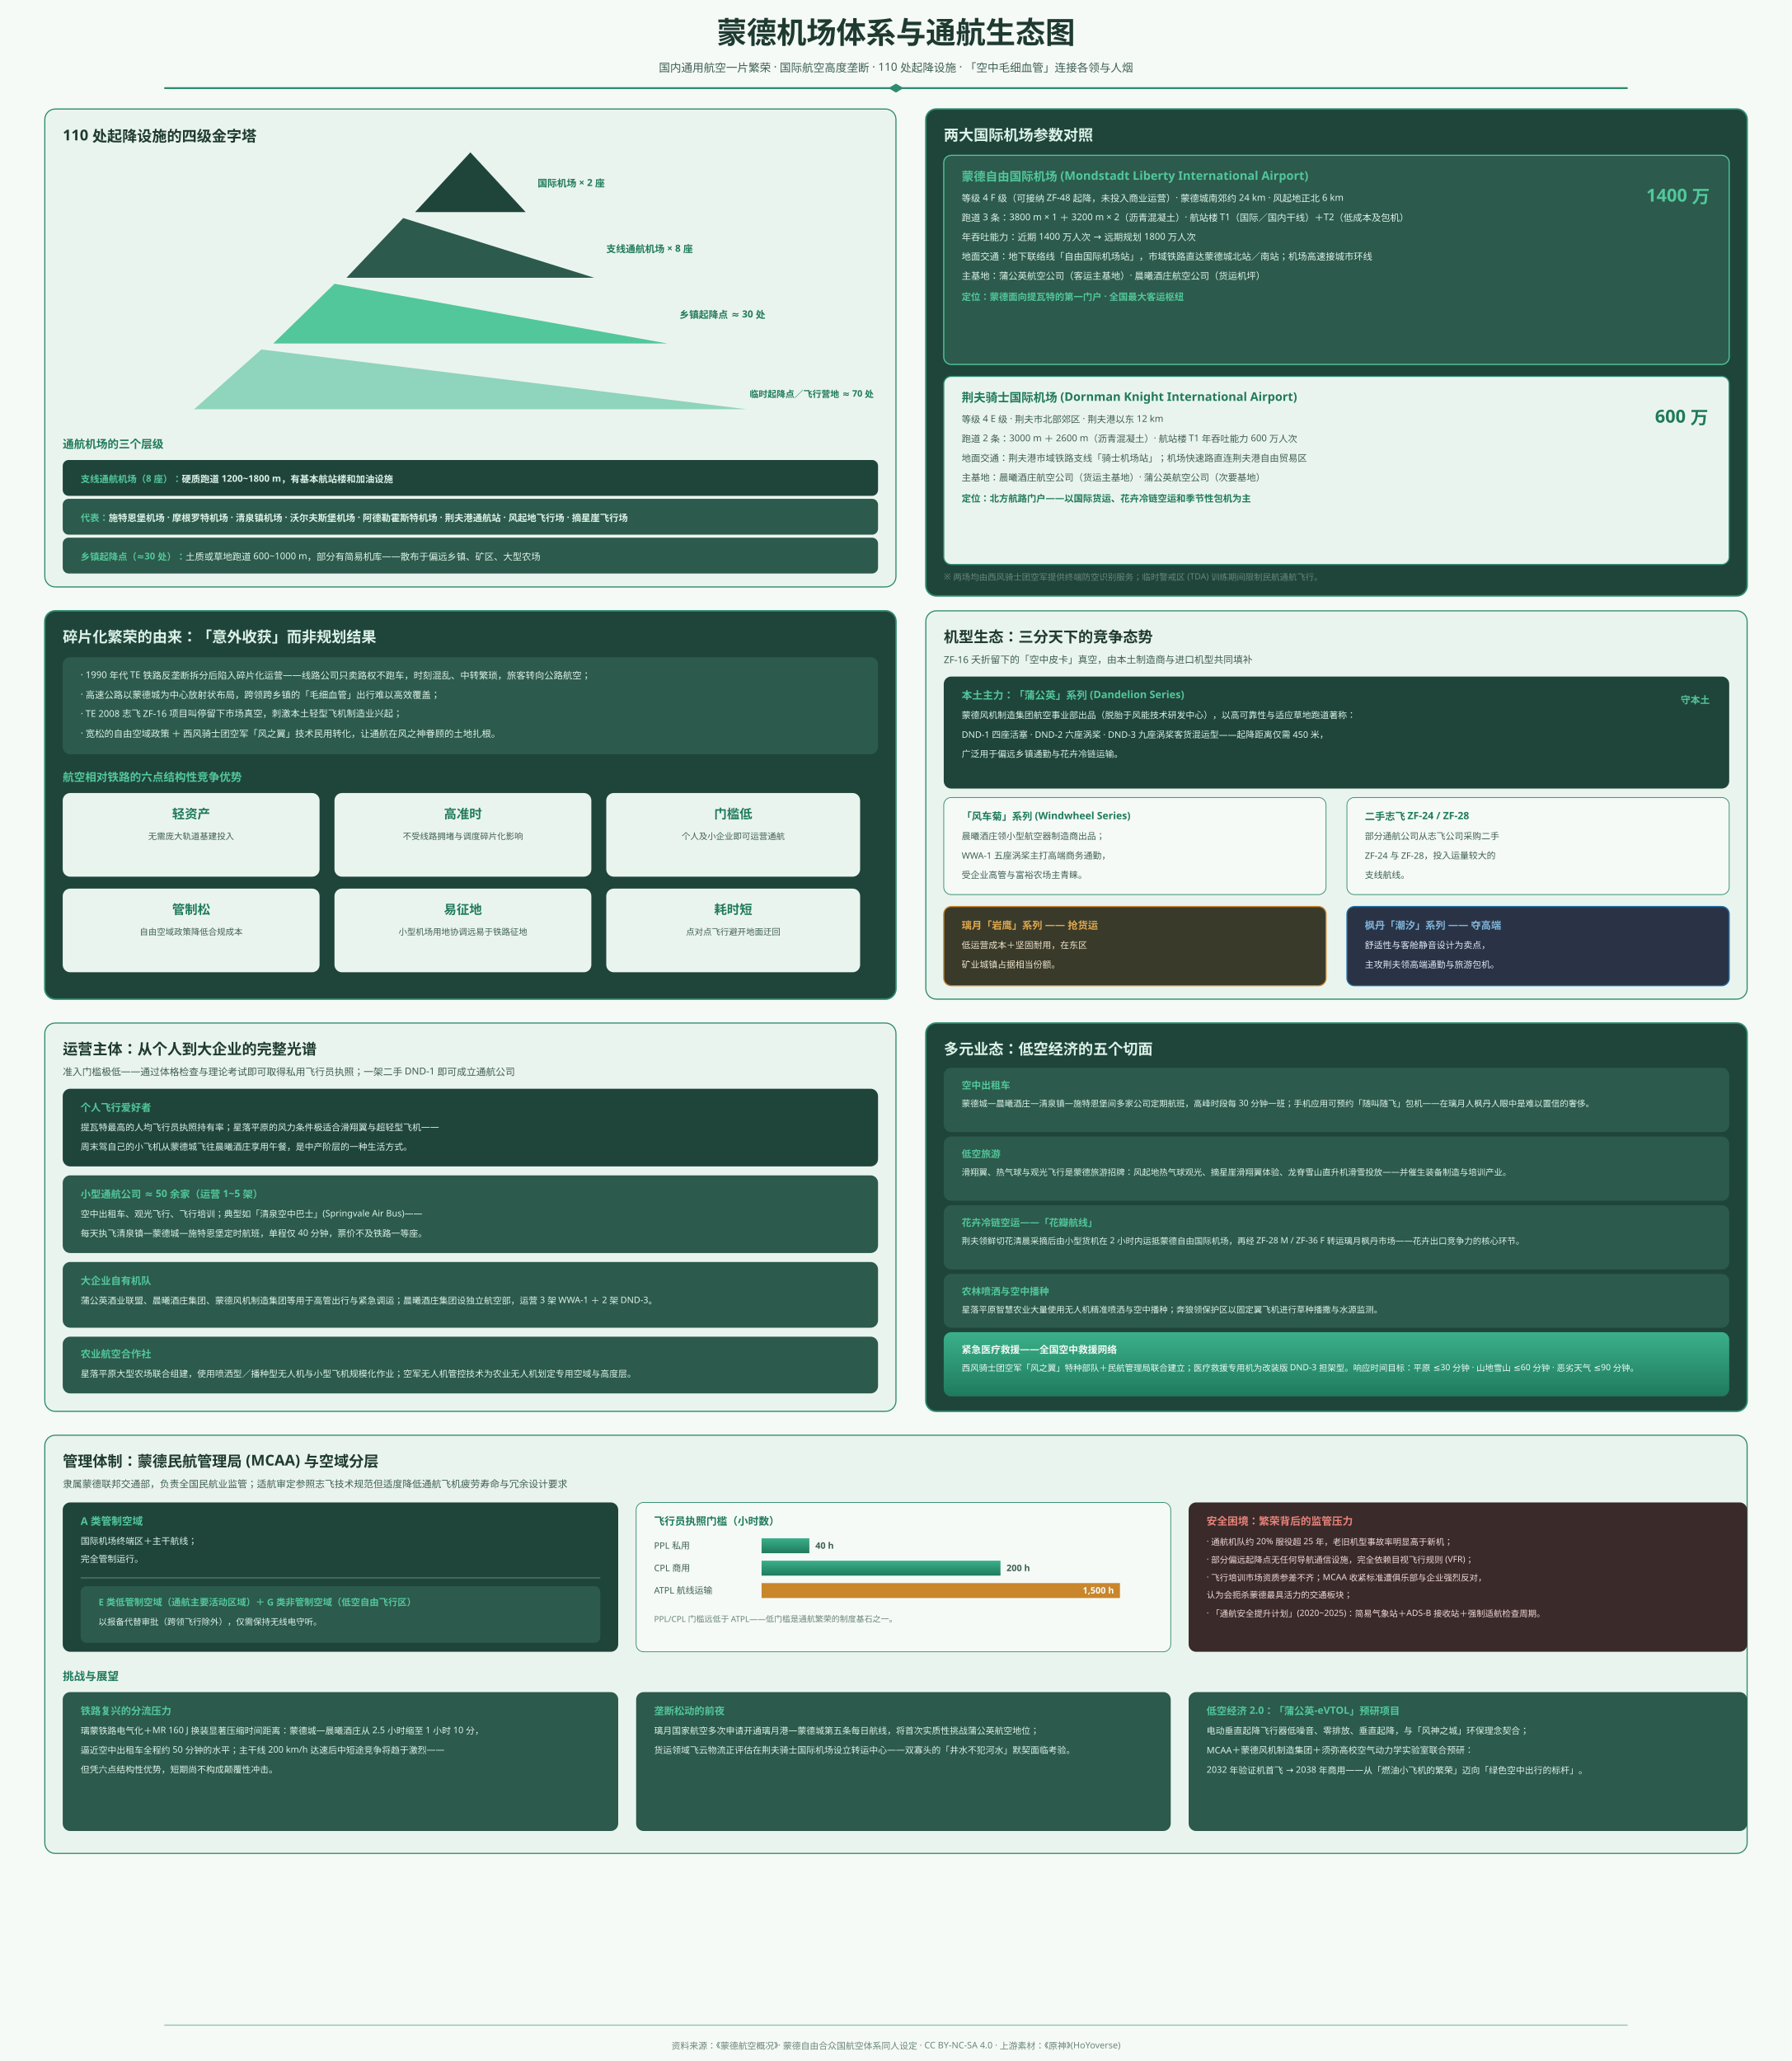
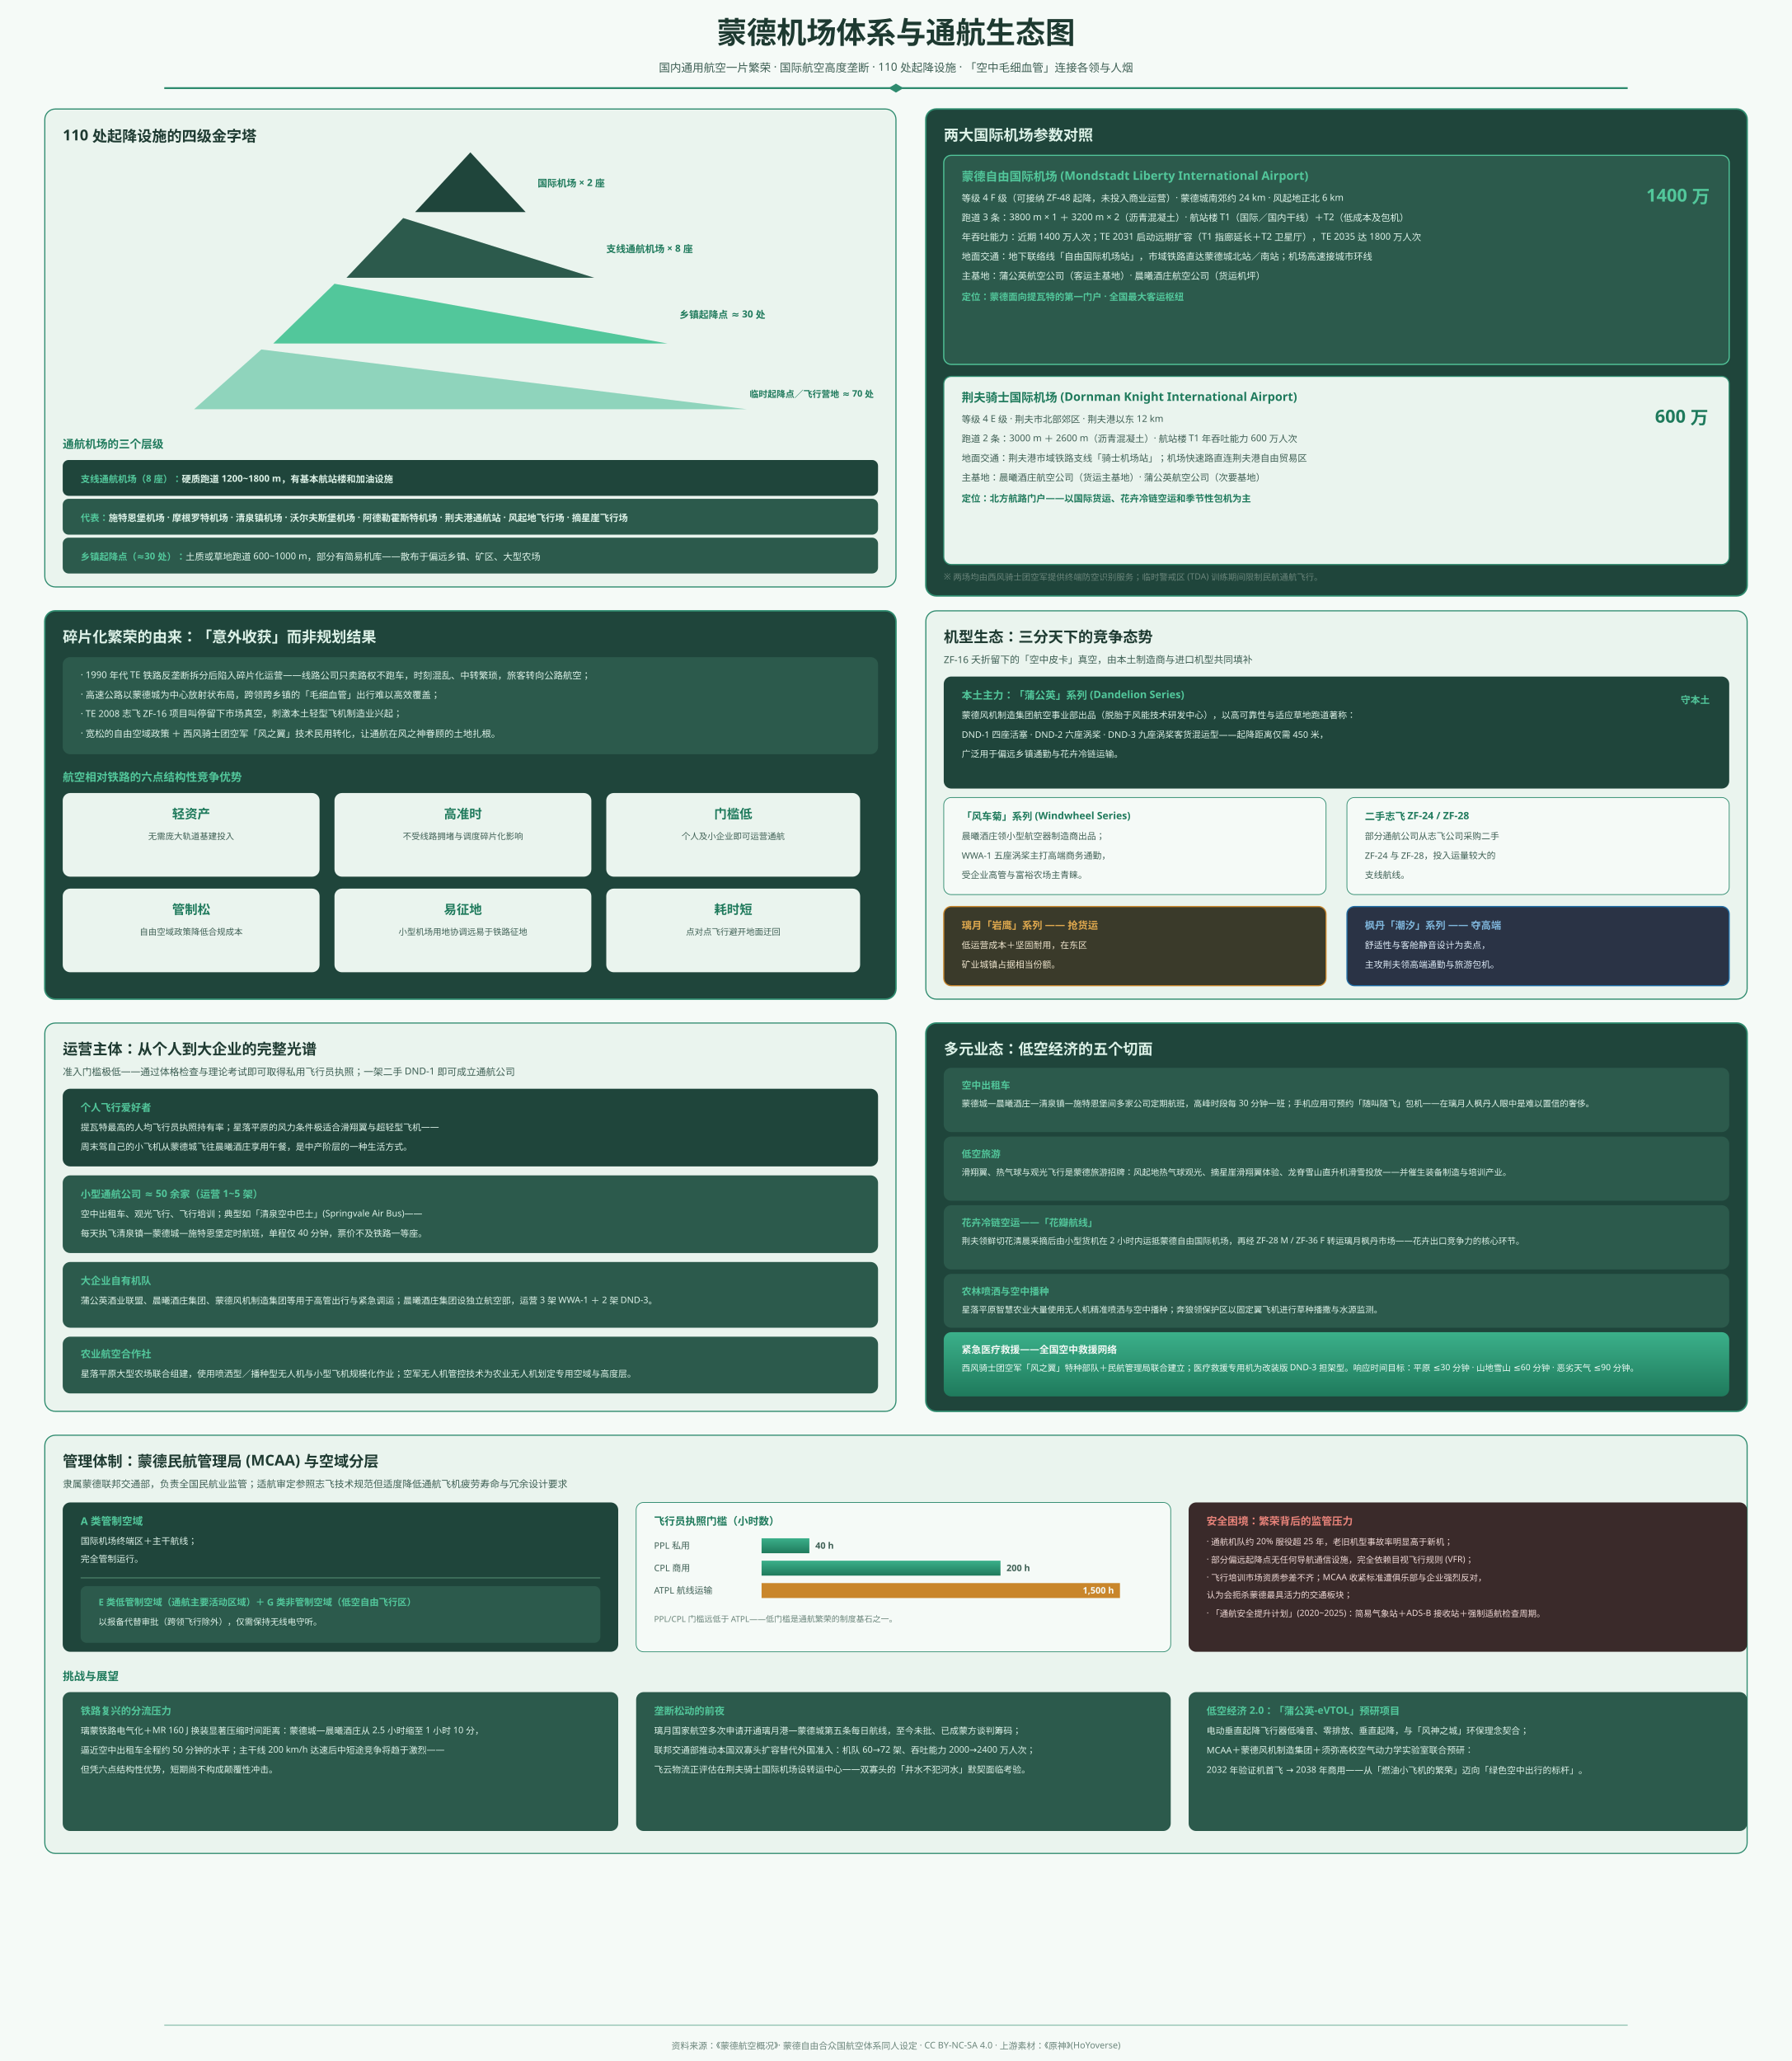
<svg xmlns="http://www.w3.org/2000/svg" viewBox="0 0 2400 2760" font-family="'Microsoft YaHei','PingFang SC','Noto Sans SC',sans-serif">
  <defs>
    <linearGradient id="anemoTop" x1="0" y1="0" x2="0" y2="1">
      <stop offset="0" stop-color="#3BB08A" />
      <stop offset="1" stop-color="#1F7A5C" />
    </linearGradient>
    <marker id="arrowG" viewBox="0 0 10 10" refX="9" refY="5" markerWidth="7" markerHeight="7" orient="auto-start-reverse">
      <path d="M 0 1 L 9 5 L 0 9 Z" fill="#2E8B6E" />
    </marker>
  </defs>
  <rect width="2400" height="2760" fill="#F5FAF7" />
  <text x="1200" y="58" text-anchor="middle" font-size="40" font-weight="700" fill="#1E3A31">蒙德机场体系与通航生态图</text>
  <text x="1200" y="96" text-anchor="middle" font-size="15" fill="#3E5F54">国内通用航空一片繁荣 · 国际航空高度垄断 · 110 处起降设施 · 「空中毛细血管」连接各领与人烟</text>
  <line x1="220" y1="118" x2="2180" y2="118" stroke="#2E8B6E" stroke-width="2.5" />
  <polygon points="1200,112 1210,118 1200,124 1190,118" fill="#2E8B6E" />
  <g>
    <rect x="60" y="146" width="1140" height="640" rx="14" fill="#EAF4EE" stroke="#2E8B6E" stroke-width="1.5" />
    <text x="84" y="188" font-size="20" font-weight="700" fill="#1E3A31">110 处起降设施的四级金字塔</text>
    <polygon points="630,204 556,284 704,284" fill="#1F453B" />
    <text x="720" y="250" font-size="13" font-weight="700" fill="#1F7A5C">国际机场 × 2 座</text>
    <polygon points="540,292 464,372 796,372" fill="#2C5A4C" />
    <text x="812" y="338" font-size="13" font-weight="700" fill="#1F7A5C">支线通航机场 × 8 座</text>
    <polygon points="448,380 366,460 894,460" fill="#52C79B" />
    <text x="910" y="426" font-size="13" font-weight="700" fill="#1F7A5C">乡镇起降点 ≈ 30 处</text>
    <polygon points="350,468 260,548 1000,548" fill="#8FD4BC" />
    <text x="1004" y="532" font-size="12" font-weight="700" fill="#1F7A5C">临时起降点／飞行营地 ≈ 70 处</text>
    <text x="84" y="600" font-size="15" font-weight="700" fill="#1F7A5C">通航机场的三个层级</text>
    <rect x="84" y="616" width="1092" height="48" rx="8" fill="#1F453B" />
    <text x="108" y="646" font-size="12.5" font-weight="700" fill="#DDF2E8">
      <tspan fill="#52C79B">支线通航机场（8 座）：</tspan>硬质跑道 1200~1800 m，有基本航站楼和加油设施</text>
    <rect x="84" y="668" width="1092" height="48" rx="8" fill="#2C5A4C" />
    <text x="108" y="698" font-size="12.5" font-weight="700" fill="#DDF2E8">
      <tspan fill="#52C79B">代表：</tspan>施特恩堡机场 · 摩根罗特机场 · 清泉镇机场 · 沃尔夫斯堡机场 · 阿德勒霍斯特机场 · 荆夫港通航站 · 风起地飞行场 · 摘星崖飞行场</text>
    <rect x="84" y="720" width="1092" height="48" rx="8" fill="#2C5A4C" />
    <text x="108" y="750" font-size="12.5" fill="#DDF2E8">
      <tspan font-weight="700" fill="#52C79B">乡镇起降点（≈30 处）：</tspan>土质或草地跑道 600~1000 m，部分有简易机库——散布于偏远乡镇、矿区、大型农场</text>
  </g>
  <g>
    <rect x="1240" y="146" width="1100" height="652" rx="14" fill="#1F453B" stroke="#2E8B6E" stroke-width="2" />
    <text x="1264" y="188" font-size="20" font-weight="700" fill="#DDF2E8">两大国际机场参数对照</text>
    <rect x="1264" y="208" width="1052" height="280" rx="10" fill="#2C5A4C" stroke="#52C79B" stroke-width="1.5" />
    <text x="1288" y="242" font-size="16" font-weight="700" fill="#52C79B">蒙德自由国际机场 (Mondstadt Liberty International Airport)</text>
    <text x="1288" y="270" font-size="12.5" fill="#DDF2E8">等级 4 F 级（可接纳 ZF-48 起降，未投入商业运营）· 蒙德城南郊约 24 km · 风起地正北 6 km</text>
    <text x="1288" y="296" font-size="12.5" fill="#DDF2E8">跑道 3 条：3800 m × 1 ＋ 3200 m × 2（沥青混凝土）· 航站楼 T1（国际／国内干线）＋T2（低成本及包机）</text>
-     <text x="1288" y="322" font-size="12.5" fill="#DDF2E8">年吞吐能力：近期 1400 万人次 → 远期规划 1800 万人次</text>
+     <text x="1288" y="322" font-size="12.5" fill="#DDF2E8">年吞吐能力：近期 1400 万人次；TE 2031 启动远期扩容（T1 指廊延长＋T2 卫星厅），TE 2035 达 1800 万人次</text>
    <text x="1288" y="348" font-size="12.5" fill="#DDF2E8">地面交通：地下联络线「自由国际机场站」，市域铁路直达蒙德城北站／南站；机场高速接城市环线</text>
    <text x="1288" y="374" font-size="12.5" fill="#DDF2E8">主基地：蒲公英航空公司（客运主基地）· 晨曦酒庄航空公司（货运机坪）</text>
    <text x="1288" y="402" font-size="12.5" font-weight="700" fill="#52C79B">定位：蒙德面向提瓦特的第一门户 · 全国最大客运枢纽</text>
    <text x="2290" y="270" text-anchor="end" font-size="24" font-weight="700" fill="#52C79B">1400 万</text>
    <rect x="1264" y="504" width="1052" height="252" rx="10" fill="#EAF4EE" stroke="#2E8B6E" stroke-width="1.5" />
    <text x="1288" y="538" font-size="16" font-weight="700" fill="#1F7A5C">荆夫骑士国际机场 (Dornman Knight International Airport)</text>
    <text x="1288" y="566" font-size="12.5" fill="#3E5F54">等级 4 E 级 · 荆夫市北部郊区 · 荆夫港以东 12 km</text>
    <text x="1288" y="592" font-size="12.5" fill="#3E5F54">跑道 2 条：3000 m ＋ 2600 m（沥青混凝土）· 航站楼 T1 年吞吐能力 600 万人次</text>
    <text x="1288" y="618" font-size="12.5" fill="#3E5F54">地面交通：荆夫港市域铁路支线「骑士机场站」；机场快速路直连荆夫港自由贸易区</text>
    <text x="1288" y="644" font-size="12.5" fill="#3E5F54">主基地：晨曦酒庄航空公司（货运主基地）· 蒲公英航空公司（次要基地）</text>
    <text x="1288" y="672" font-size="12.5" font-weight="700" fill="#1F7A5C">定位：北方航路门户——以国际货运、花卉冷链空运和季节性包机为主</text>
    <text x="2288" y="566" text-anchor="end" font-size="24" font-weight="700" fill="#1F7A5C">600 万</text>
    <text x="1264" y="776" font-size="11.5" fill="#6B857B">※ 两场均由西风骑士团空军提供终端防空识别服务；临时警戒区 (TDA) 训练期间限制民航通航飞行。</text>
  </g>
  <g>
    <rect x="60" y="818" width="1140" height="520" rx="14" fill="#1F453B" stroke="#2E8B6E" stroke-width="2" />
    <text x="84" y="860" font-size="20" font-weight="700" fill="#DDF2E8">碎片化繁荣的由来：「意外收获」而非规划结果</text>
    <rect x="84" y="880" width="1092" height="130" rx="10" fill="#2C5A4C" />
    <text x="108" y="908" font-size="12.5" fill="#DDF2E8">· 1990 年代 TE 铁路反垄断拆分后陷入碎片化运营——线路公司只卖路权不跑车，时刻混乱、中转繁琐，旅客转向公路航空；</text>
    <text x="108" y="934" font-size="12.5" fill="#DDF2E8">· 高速公路以蒙德城为中心放射状布局，跨领跨乡镇的「毛细血管」出行难以高效覆盖；</text>
    <text x="108" y="960" font-size="12.5" fill="#DDF2E8">· TE 2008 志飞 ZF-16 项目叫停留下市场真空，刺激本土轻型飞机制造业兴起；</text>
    <text x="108" y="986" font-size="12.5" fill="#DDF2E8">· 宽松的自由空域政策 ＋ 西风骑士团空军「风之翼」技术民用转化，让通航在风之神眷顾的土地扎根。</text>
    <text x="84" y="1046" font-size="15" font-weight="700" fill="#52C79B">航空相对铁路的六点结构性竞争优势</text>
    <rect x="84" y="1062" width="344" height="112" rx="10" fill="#EAF4EE" />
    <text x="256" y="1096" text-anchor="middle" font-size="17" font-weight="700" fill="#1F7A5C">轻资产</text>
    <text x="256" y="1124" text-anchor="middle" font-size="11.5" fill="#3E5F54">无需庞大轨道基建投入</text>
    <rect x="448" y="1062" width="344" height="112" rx="10" fill="#EAF4EE" />
    <text x="620" y="1096" text-anchor="middle" font-size="17" font-weight="700" fill="#1F7A5C">高准时</text>
    <text x="620" y="1124" text-anchor="middle" font-size="11.5" fill="#3E5F54">不受线路拥堵与调度碎片化影响</text>
    <rect x="812" y="1062" width="340" height="112" rx="10" fill="#EAF4EE" />
    <text x="982" y="1096" text-anchor="middle" font-size="17" font-weight="700" fill="#1F7A5C">门槛低</text>
    <text x="982" y="1124" text-anchor="middle" font-size="11.5" fill="#3E5F54">个人及小企业即可运营通航</text>
    <rect x="84" y="1190" width="344" height="112" rx="10" fill="#EAF4EE" />
    <text x="256" y="1224" text-anchor="middle" font-size="17" font-weight="700" fill="#1F7A5C">管制松</text>
    <text x="256" y="1252" text-anchor="middle" font-size="11.5" fill="#3E5F54">自由空域政策降低合规成本</text>
    <rect x="448" y="1190" width="344" height="112" rx="10" fill="#EAF4EE" />
    <text x="620" y="1224" text-anchor="middle" font-size="17" font-weight="700" fill="#1F7A5C">易征地</text>
    <text x="620" y="1252" text-anchor="middle" font-size="11.5" fill="#3E5F54">小型机场用地协调远易于铁路征地</text>
    <rect x="812" y="1190" width="340" height="112" rx="10" fill="#EAF4EE" />
    <text x="982" y="1224" text-anchor="middle" font-size="17" font-weight="700" fill="#1F7A5C">耗时短</text>
    <text x="982" y="1252" text-anchor="middle" font-size="11.5" fill="#3E5F54">点对点飞行避开地面迂回</text>
  </g>
  <g>
    <rect x="1240" y="818" width="1100" height="520" rx="14" fill="#EAF4EE" stroke="#2E8B6E" stroke-width="1.5" />
    <text x="1264" y="860" font-size="20" font-weight="700" fill="#1E3A31">机型生态：三分天下的竞争态势</text>
    <text x="1264" y="888" font-size="13" fill="#3E5F54">ZF-16 夭折留下的「空中皮卡」真空，由本土制造商与进口机型共同填补</text>
    <rect x="1264" y="906" width="1052" height="150" rx="10" fill="#1F453B" />
    <text x="1288" y="936" font-size="14" font-weight="700" fill="#52C79B">本土主力：「蒲公英」系列 (Dandelion Series)</text>
    <text x="1288" y="962" font-size="12" fill="#DDF2E8">蒙德风机制造集团航空事业部出品（脱胎于风能技术研发中心），以高可靠性与适应草地跑道著称：</text>
    <text x="1288" y="988" font-size="12" fill="#DDF2E8">DND-1 四座活塞 · DND-2 六座涡桨 · DND-3 九座涡桨客货混运型——起降距离仅需 450 米，</text>
    <text x="1288" y="1014" font-size="12" fill="#DDF2E8">广泛用于偏远乡镇通勤与花卉冷链运输。</text>
    <text x="2290" y="942" text-anchor="end" font-size="13" font-weight="700" fill="#52C79B">守本土</text>
    <rect x="1264" y="1068" width="512" height="130" rx="10" fill="#F5FAF7" stroke="#2E8B6E" />
    <text x="1288" y="1098" font-size="13.5" font-weight="700" fill="#1F7A5C">「风车菊」系列 (Windwheel Series)</text>
    <text x="1288" y="1124" font-size="12" fill="#3E5F54">晨曦酒庄领小型航空器制造商出品；</text>
    <text x="1288" y="1150" font-size="12" fill="#3E5F54">WWA-1 五座涡桨主打高端商务通勤，</text>
    <text x="1288" y="1176" font-size="12" fill="#3E5F54">受企业高管与富裕农场主青睐。</text>
    <rect x="1804" y="1068" width="512" height="130" rx="10" fill="#F5FAF7" stroke="#2E8B6E" />
    <text x="1828" y="1098" font-size="13.5" font-weight="700" fill="#1F7A5C">二手志飞 ZF-24 / ZF-28</text>
    <text x="1828" y="1124" font-size="12" fill="#3E5F54">部分通航公司从志飞公司采购二手</text>
    <text x="1828" y="1150" font-size="12" fill="#3E5F54">ZF-24 与 ZF-28，投入运量较大的</text>
    <text x="1828" y="1176" font-size="12" fill="#3E5F54">支线航线。</text>
    <rect x="1264" y="1214" width="512" height="106" rx="10" fill="#3A3A2A" stroke="#C9862B" stroke-width="1.5" />
    <text x="1288" y="1244" font-size="13.5" font-weight="700" fill="#E0A94E">璃月「岩鹰」系列 —— 抢货运</text>
    <text x="1288" y="1270" font-size="12" fill="#EDE3CC">低运营成本＋坚固耐用，在东区</text>
    <text x="1288" y="1296" font-size="12" fill="#EDE3CC">矿业城镇占据相当份额。</text>
    <rect x="1804" y="1214" width="512" height="106" rx="10" fill="#2A3345" stroke="#1F6FA8" stroke-width="1.5" />
    <text x="1828" y="1244" font-size="13.5" font-weight="700" fill="#7FB6DC">枫丹「潮汐」系列 —— 夺高端</text>
    <text x="1828" y="1270" font-size="12" fill="#DCE9F5">舒适性与客舱静音设计为卖点，</text>
    <text x="1828" y="1296" font-size="12" fill="#DCE9F5">主攻荆夫领高端通勤与旅游包机。</text>
  </g>
  <g>
    <rect x="60" y="1370" width="1140" height="520" rx="14" fill="#EAF4EE" stroke="#2E8B6E" stroke-width="1.5" />
    <text x="84" y="1412" font-size="20" font-weight="700" fill="#1E3A31">运营主体：从个人到大企业的完整光谱</text>
    <text x="84" y="1440" font-size="13" fill="#3E5F54">准入门槛极低——通过体格检查与理论考试即可取得私用飞行员执照；一架二手 DND-1 即可成立通航公司</text>
    <rect x="84" y="1458" width="1092" height="104" rx="10" fill="#1F453B" />
    <text x="108" y="1488" font-size="13.5" font-weight="700" fill="#52C79B">个人飞行爱好者</text>
    <text x="108" y="1514" font-size="12" fill="#DDF2E8">提瓦特最高的人均飞行员执照持有率；星落平原的风力条件极适合滑翔翼与超轻型飞机——</text>
    <text x="108" y="1540" font-size="12" fill="#DDF2E8">周末驾自己的小飞机从蒙德城飞往晨曦酒庄享用午餐，是中产阶层的一种生活方式。</text>
    <rect x="84" y="1574" width="1092" height="104" rx="10" fill="#2C5A4C" />
    <text x="108" y="1604" font-size="13.5" font-weight="700" fill="#52C79B">小型通航公司 ≈ 50 余家（运营 1~5 架）</text>
    <text x="108" y="1630" font-size="12" fill="#DDF2E8">空中出租车、观光飞行、飞行培训；典型如「清泉空中巴士」(Springvale Air Bus)——</text>
    <text x="108" y="1656" font-size="12" fill="#DDF2E8">每天执飞清泉镇—蒙德城—施特恩堡定时航班，单程仅 40 分钟，票价不及铁路一等座。</text>
    <rect x="84" y="1690" width="1092" height="88 " rx="10" fill="#2C5A4C" />
    <text x="108" y="1720" font-size="13.5" font-weight="700" fill="#52C79B">大企业自有机队</text>
    <text x="108" y="1746" font-size="12" fill="#DDF2E8">蒲公英酒业联盟、晨曦酒庄集团、蒙德风机制造集团等用于高管出行与紧急调运；晨曦酒庄集团设独立航空部，运营 3 架 WWA-1 ＋ 2 架 DND-3。</text>
    <rect x="84" y="1790" width="1092" height="76" rx="10" fill="#2C5A4C" />
    <text x="108" y="1818" font-size="13.5" font-weight="700" fill="#52C79B">农业航空合作社</text>
    <text x="108" y="1844" font-size="12" fill="#DDF2E8">星落平原大型农场联合组建，使用喷洒型／播种型无人机与小型飞机规模化作业；空军无人机管控技术为农业无人机划定专用空域与高度层。</text>
  </g>
  <g>
    <rect x="1240" y="1370" width="1100" height="520" rx="14" fill="#1F453B" stroke="#2E8B6E" stroke-width="2" />
    <text x="1264" y="1412" font-size="20" font-weight="700" fill="#DDF2E8">多元业态：低空经济的五个切面</text>
    <rect x="1264" y="1430" width="1052" height="86" rx="10" fill="#2C5A4C" />
    <text x="1288" y="1458" font-size="13" font-weight="700" fill="#52C79B">空中出租车</text>
    <text x="1288" y="1482" font-size="11.5" fill="#DDF2E8">蒙德城—晨曦酒庄—清泉镇—施特恩堡间多家公司定期航班，高峰时段每 30 分钟一班；手机应用可预约「随叫随飞」包机——在璃月人枫丹人眼中是难以置信的奢侈。</text>
    <rect x="1264" y="1522" width="1052" height="86" rx="10" fill="#2C5A4C" />
    <text x="1288" y="1550" font-size="13" font-weight="700" fill="#52C79B">低空旅游</text>
    <text x="1288" y="1574" font-size="11.5" fill="#DDF2E8">滑翔翼、热气球与观光飞行是蒙德旅游招牌：风起地热气球观光、摘星崖滑翔翼体验、龙脊雪山直升机滑雪投放——并催生装备制造与培训产业。</text>
    <rect x="1264" y="1614" width="1052" height="86" rx="10" fill="#2C5A4C" />
    <text x="1288" y="1642" font-size="13" font-weight="700" fill="#52C79B">花卉冷链空运——「花瓣航线」</text>
    <text x="1288" y="1666" font-size="11.5" fill="#DDF2E8">荆夫领鲜切花清晨采摘后由小型货机在 2 小时内运抵蒙德自由国际机场，再经 ZF-28 M / ZF-36 F 转运璃月枫丹市场——花卉出口竞争力的核心环节。</text>
    <rect x="1264" y="1706" width="1052" height="72" rx="10" fill="#2C5A4C" />
    <text x="1288" y="1734" font-size="13" font-weight="700" fill="#52C79B">农林喷洒与空中播种</text>
    <text x="1288" y="1758" font-size="11.5" fill="#DDF2E8">星落平原智慧农业大量使用无人机精准喷洒与空中播种；奔狼领保护区以固定翼飞机进行草种播撒与水源监测。</text>
    <rect x="1264" y="1784" width="1052" height="86" rx="10" fill="url(#anemoTop)" />
    <text x="1288" y="1812" font-size="13" font-weight="700" fill="#F5FAF7">紧急医疗救援——全国空中救援网络</text>
    <text x="1288" y="1836" font-size="11.5" fill="#EFFBF6">西风骑士团空军「风之翼」特种部队＋民航管理局联合建立；医疗救援专用机为改装版 DND-3 担架型。响应时间目标：平原 ≤30 分钟 · 山地雪山 ≤60 分钟 · 恶劣天气 ≤90 分钟。</text>
  </g>
  <g>
    <rect x="60" y="1922" width="2280" height="560" rx="14" fill="#EAF4EE" stroke="#2E8B6E" stroke-width="1.5" />
    <text x="84" y="1964" font-size="20" font-weight="700" fill="#1E3A31">管理体制：蒙德民航管理局 (MCAA) 与空域分层</text>
    <text x="84" y="1992" font-size="13" fill="#3E5F54">隶属蒙德联邦交通部，负责全国民航业监管；适航审定参照志飞技术规范但适度降低通航飞机疲劳寿命与冗余设计要求</text>
    <rect x="84" y="2012" width="744" height="200" rx="10" fill="#1F453B" />
    <text x="108" y="2042" font-size="14" font-weight="700" fill="#52C79B">A 类管制空域</text>
    <text x="108" y="2068" font-size="12" fill="#DDF2E8">国际机场终端区＋主干航线；</text>
    <text x="108" y="2092" font-size="12" fill="#DDF2E8">完全管制运行。</text>
    <rect x="108" y="2112" width="696" height="2" fill="#3E6E5C" />
    <rect x="108" y="2124" width="696" height="76" rx="8" fill="#2C5A4C" />
    <text x="132" y="2150" font-size="12.5" font-weight="700" fill="#52C79B">E 类低管制空域（通航主要活动区域）＋ G 类非管制空域（低空自由飞行区）</text>
    <text x="132" y="2176" font-size="11.5" fill="#DDF2E8">以报备代替审批（跨领飞行除外），仅需保持无线电守听。</text>
    <rect x="852" y="2012" width="716" height="200" rx="10" fill="#F5FAF7" stroke="#2E8B6E" />
    <text x="876" y="2042" font-size="14" font-weight="700" fill="#1F7A5C">飞行员执照门槛（小时数）</text>
    <g font-size="12" fill="#3E5F54">
      <text x="876" y="2074">PPL 私用</text>
      <rect x="1020" y="2060" width="64" height="20" fill="url(#anemoTop)" />
      <text x="1092" y="2074" font-weight="700">40 h</text>
      <text x="876" y="2104">CPL 商用</text>
      <rect x="1020" y="2090" width="320" height="20" fill="url(#anemoTop)" />
      <text x="1348" y="2104" font-weight="700">200 h</text>
      <text x="876" y="2134">ATPL 航线运输</text>
      <rect x="1020" y="2120" width="480" height="20" fill="#C9862B" />
      <text x="1492" y="2134" text-anchor="end" font-weight="700" fill="#F5FAF7">1,500 h</text>
    </g>
    <text x="876" y="2172" font-size="11" fill="#6B857B">PPL/CPL 门槛远低于 ATPL——低门槛是通航繁荣的制度基石之一。</text>
    <rect x="1592" y="2012" width="748" height="200" rx="10" fill="#3A2A2A" />
    <text x="1616" y="2042" font-size="14" font-weight="700" fill="#E8837A">安全困境：繁荣背后的监管压力</text>
    <text x="1616" y="2068" font-size="11.5" fill="#F0D9D6">· 通航机队约 20% 服役超 25 年，老旧机型事故率明显高于新机；</text>
    <text x="1616" y="2092" font-size="11.5" fill="#F0D9D6">· 部分偏远起降点无任何导航通信设施，完全依赖目视飞行规则 (VFR)；</text>
    <text x="1616" y="2116" font-size="11.5" fill="#F0D9D6">· 飞行培训市场资质参差不齐；MCAA 收紧标准遭俱乐部与企业强烈反对，</text>
    <text x="1616" y="2140" font-size="11.5" fill="#F0D9D6">  认为会扼杀蒙德最具活力的交通板块；</text>
    <text x="1616" y="2164" font-size="11.5" fill="#F0D9D6">· 「通航安全提升计划」(2020~2025)：简易气象站＋ADS-B 接收站＋强制适航检查周期。</text>
    <text x="84" y="2250" font-size="15" font-weight="700" fill="#1F7A5C">挑战与展望</text>
    <rect x="84" y="2266" width="744" height="186" rx="10" fill="#2C5A4C" />
    <text x="108" y="2296" font-size="13.5" font-weight="700" fill="#52C79B">铁路复兴的分流压力</text>
    <text x="108" y="2322" font-size="12" fill="#DDF2E8">璃蒙铁路电气化＋MR 160 J 换装显著压缩时间距离：蒙德城—晨曦酒庄从 2.5 小时缩至 1 小时 10 分，</text>
    <text x="108" y="2348" font-size="12" fill="#DDF2E8">逼近空中出租车全程约 50 分钟的水平；主干线 200 km/h 达速后中短途竞争将趋于激烈——</text>
    <text x="108" y="2374" font-size="12" fill="#DDF2E8">但凭六点结构性优势，短期尚不构成颠覆性冲击。</text>
    <rect x="852" y="2266" width="716" height="186" rx="10" fill="#2C5A4C" />
    <text x="876" y="2296" font-size="13.5" font-weight="700" fill="#52C79B">垄断松动的前夜</text>
-     <text x="876" y="2322" font-size="12" fill="#DDF2E8">璃月国家航空多次申请开通璃月港—蒙德城第五条每日航线，将首次实质性挑战蒲公英航空地位；</text>
-     <text x="876" y="2348" font-size="12" fill="#DDF2E8">货运领域飞云物流正评估在荆夫骑士国际机场设立转运中心——双寡头的「井水不犯河水」默契面临考验。</text>
+     <text x="876" y="2322" font-size="12" fill="#DDF2E8">璃月国家航空多次申请开通璃月港—蒙德城第五条每日航线，至今未批、已成蒙方谈判筹码；</text>
+     <text x="876" y="2348" font-size="12" fill="#DDF2E8">联邦交通部推动本国双寡头扩容替代外国准入：机队 60→72 架、吞吐能力 2000→2400 万人次；</text>
+     <text x="876" y="2374" font-size="12" fill="#DDF2E8">飞云物流正评估在荆夫骑士国际机场设转运中心——双寡头的「井水不犯河水」默契面临考验。</text>
    <rect x="1592" y="2266" width="748" height="186" rx="10" fill="#2C5A4C" />
    <text x="1616" y="2296" font-size="13.5" font-weight="700" fill="#52C79B">低空经济 2.0：「蒲公英-eVTOL」预研项目</text>
    <text x="1616" y="2322" font-size="12" fill="#DDF2E8">电动垂直起降飞行器低噪音、零排放、垂直起降，与「风神之城」环保理念契合；</text>
    <text x="1616" y="2348" font-size="12" fill="#DDF2E8">MCAA＋蒙德风机制造集团＋须弥高校空气动力学实验室联合预研：</text>
    <text x="1616" y="2374" font-size="12" fill="#DDF2E8">2032 年验证机首飞 → 2038 年商用——从「燃油小飞机的繁荣」迈向「绿色空中出行的标杆」。</text>
  </g>
  <line x1="220" y1="2712" x2="2180" y2="2712" stroke="#2E8B6E" stroke-width="1.5" opacity="0.5" />
  <text x="1200" y="2744" text-anchor="middle" font-size="12" fill="#6B857B">资料来源：《蒙德航空概况》· 蒙德自由合众国航空体系同人设定 · CC BY-NC-SA 4.0 · 上游素材：《原神》(HoYoverse)</text>
</svg>
